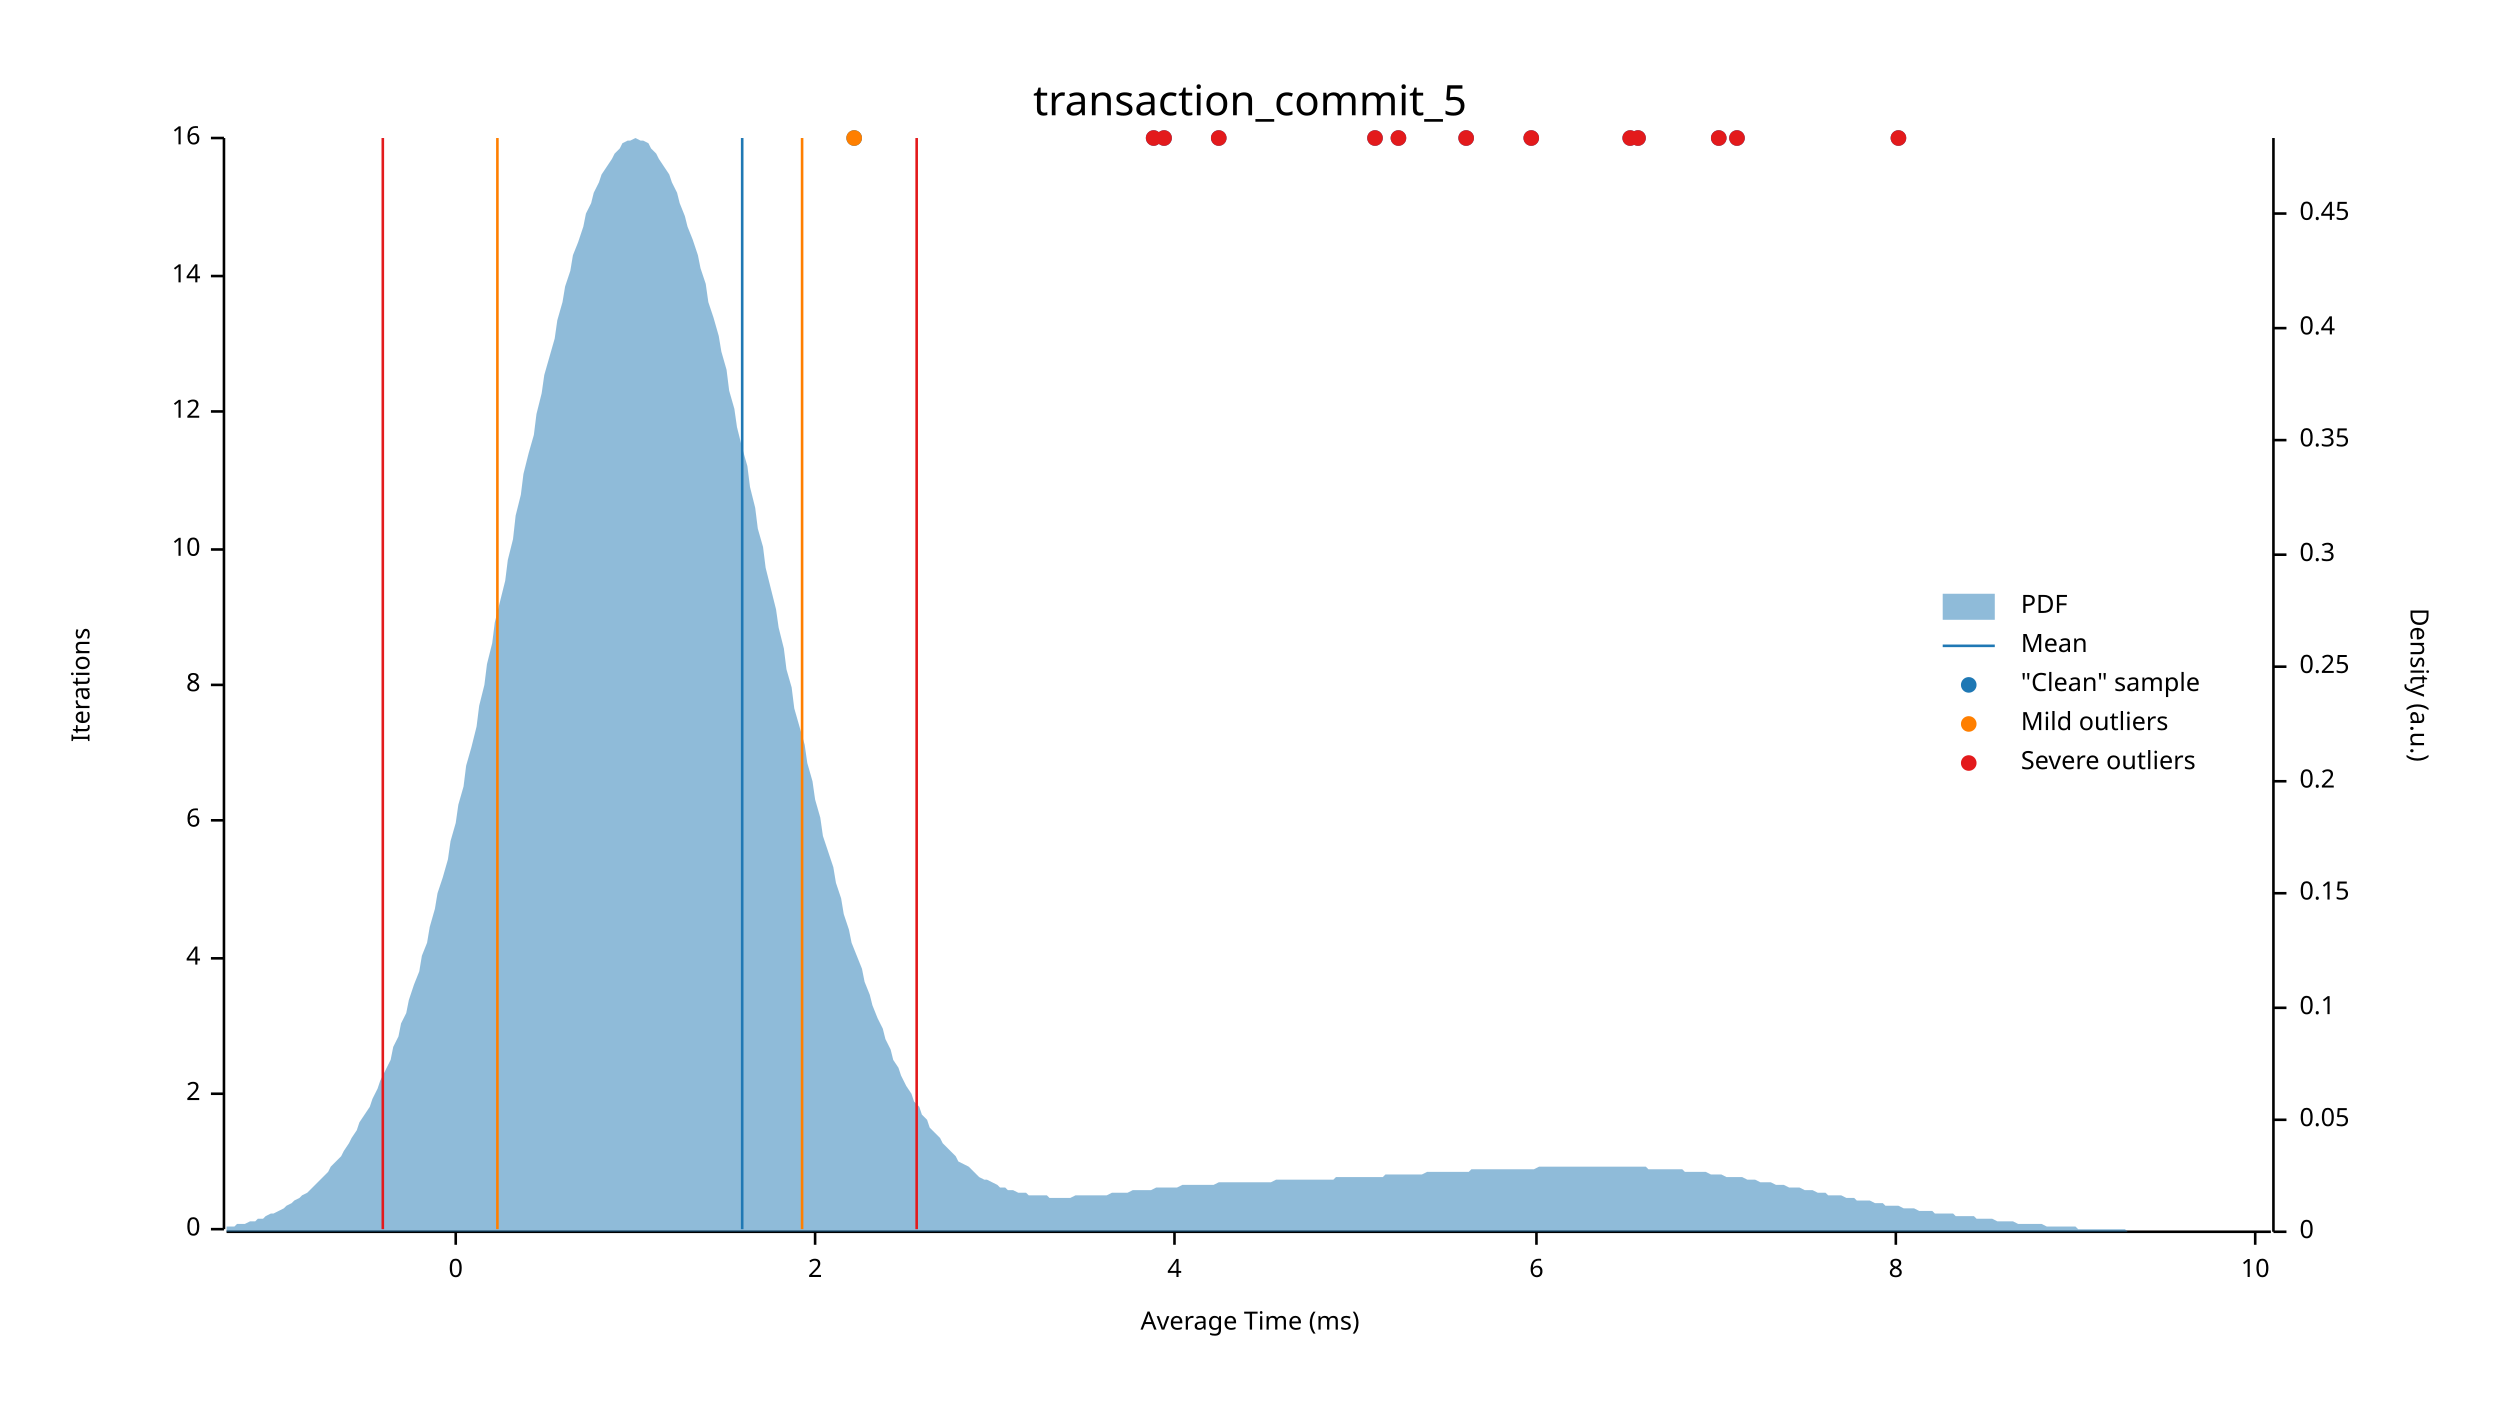
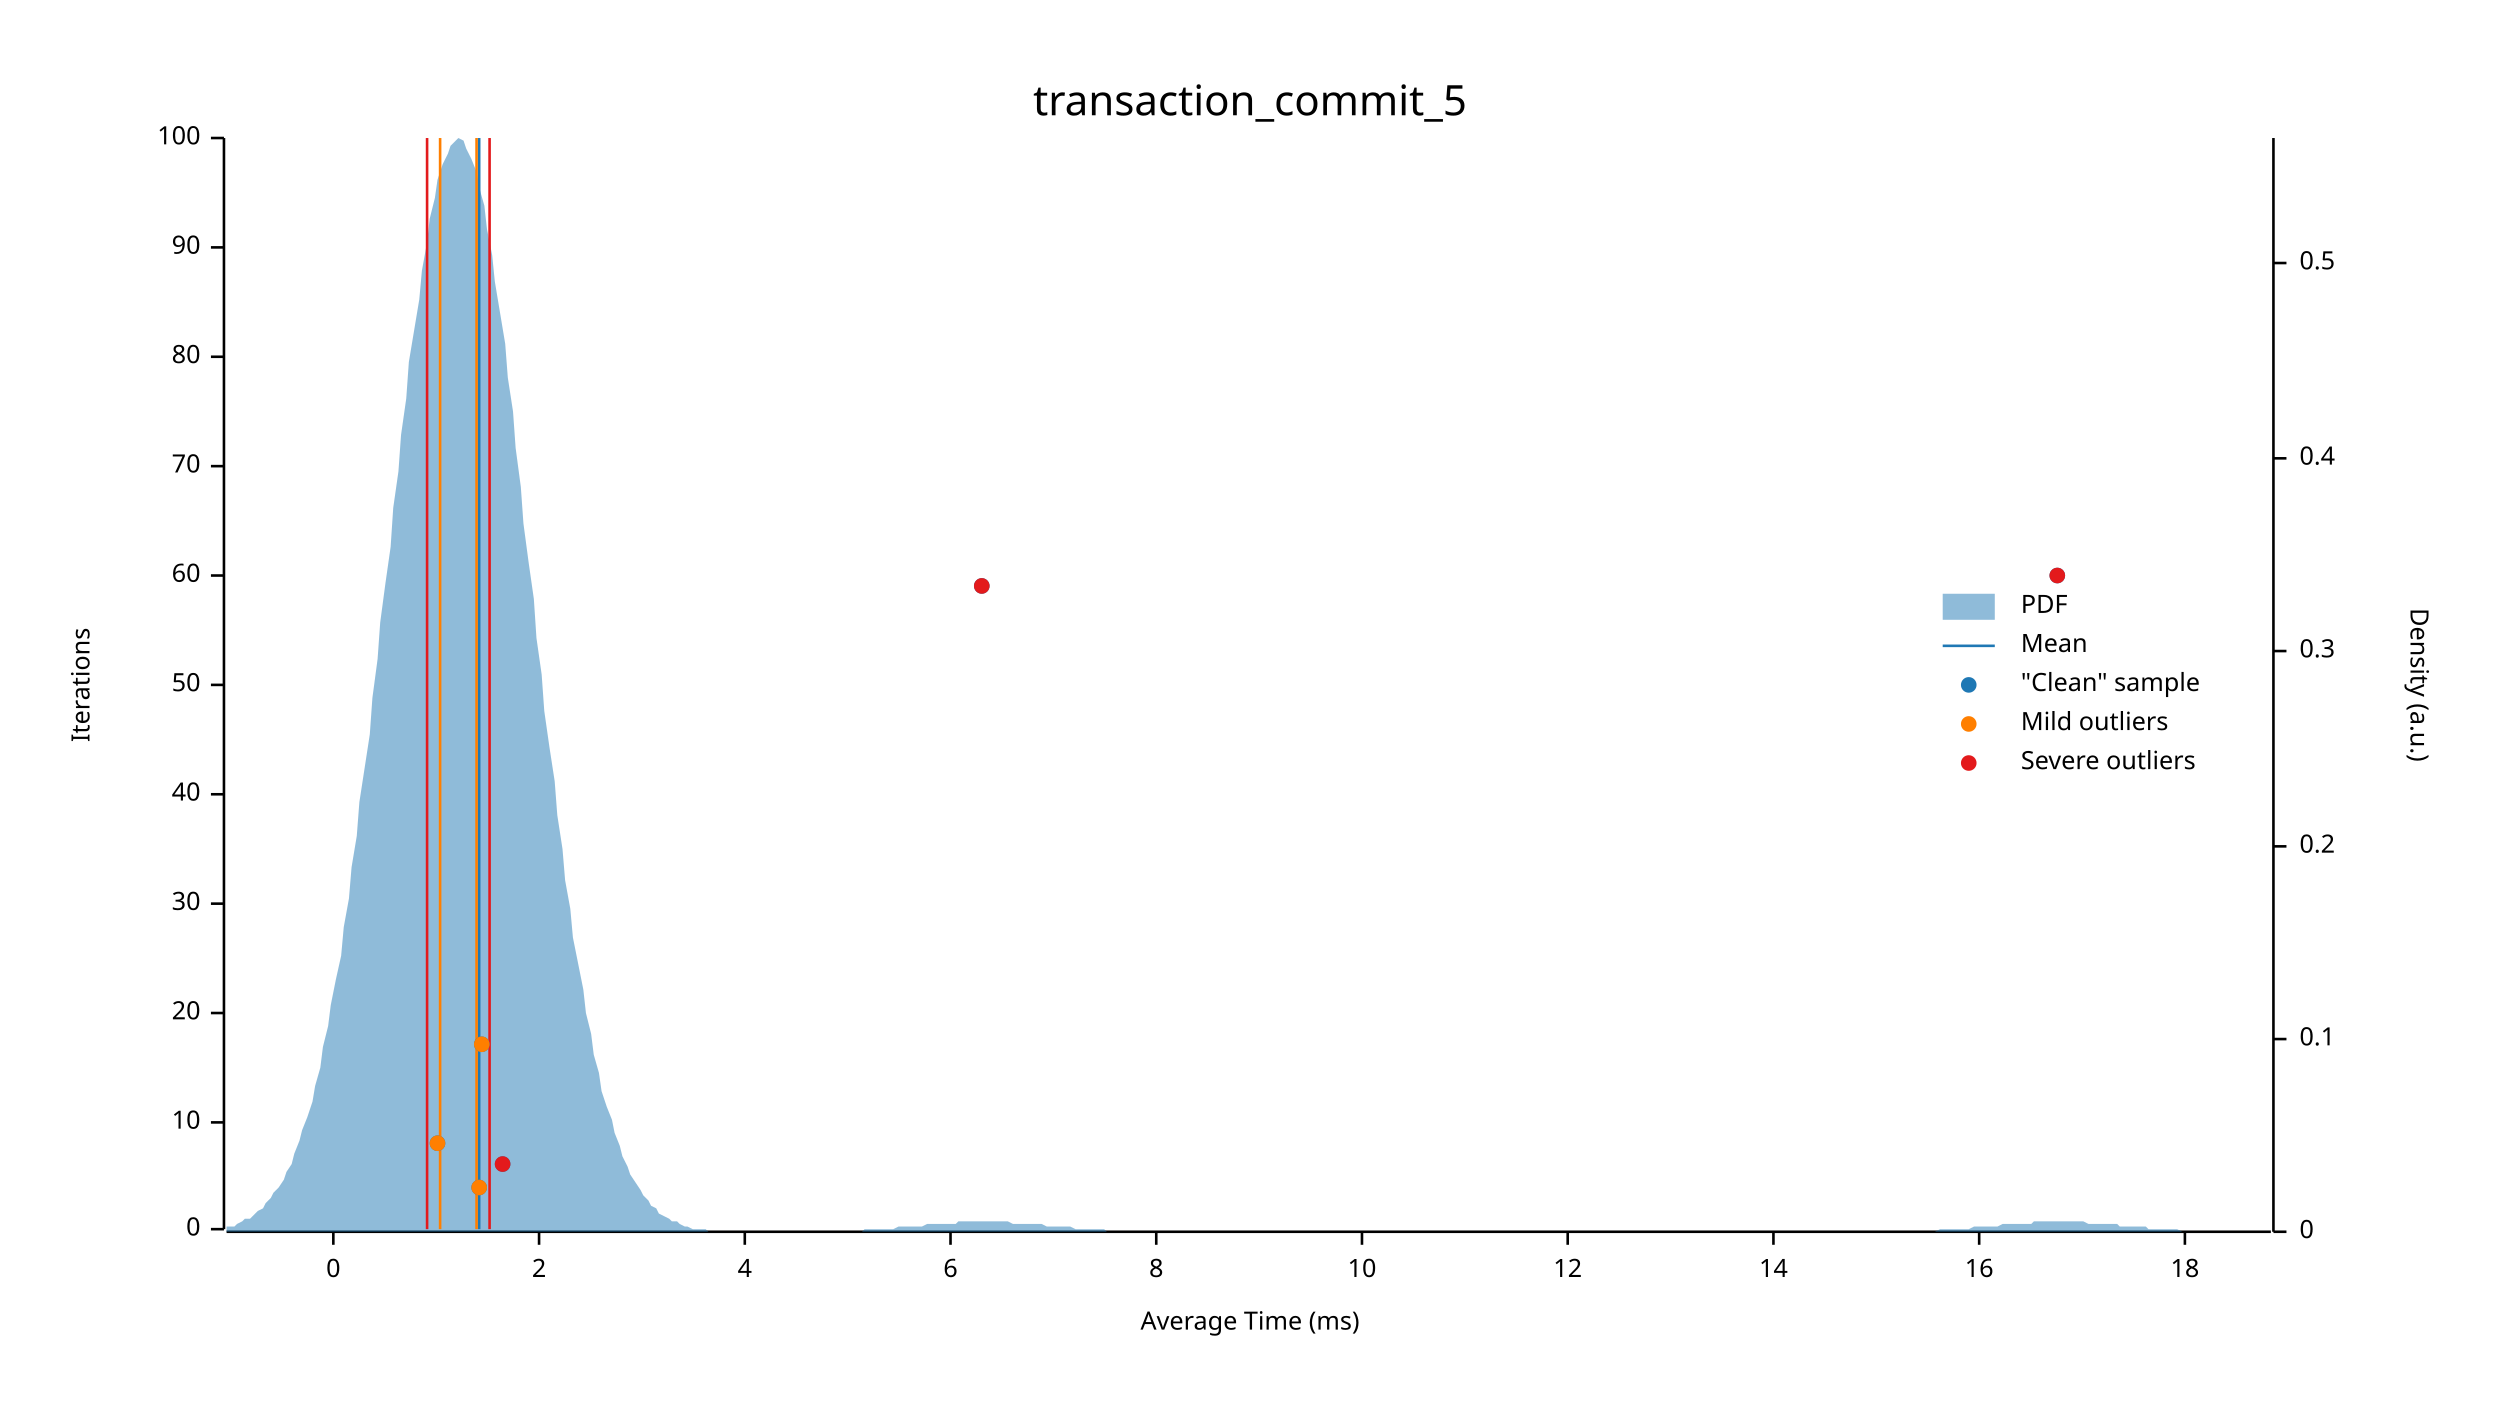
<svg xmlns="http://www.w3.org/2000/svg" width="960" height="540" viewBox="0 0 960 540">
  <text x="480" y="32" dy="0.76em" text-anchor="middle" font-family="sans-serif" font-size="16.129" opacity="1" fill="#000000">
transaction_commit_5
</text>
  <text x="27" y="263" dy="0.76em" text-anchor="middle" font-family="sans-serif" font-size="9.677" opacity="1" fill="#000000" transform="rotate(270, 27, 263)">
Iterations
</text>
  <text x="480" y="513" dy="-0.5ex" text-anchor="middle" font-family="sans-serif" font-size="9.677" opacity="1" fill="#000000">
Average Time (ms)
</text>
  <polyline fill="none" opacity="1" stroke="#000000" stroke-width="1" points="86,53 86,472 " />
  <text x="77" y="472" dy="0.5ex" text-anchor="end" font-family="sans-serif" font-size="9.677" opacity="1" fill="#000000">
0
</text>
  <polyline fill="none" opacity="1" stroke="#000000" stroke-width="1" points="81,472 86,472 " />
-   <text x="77" y="420" dy="0.5ex" text-anchor="end" font-family="sans-serif" font-size="9.677" opacity="1" fill="#000000">
- 2
+   <text x="77" y="431" dy="0.5ex" text-anchor="end" font-family="sans-serif" font-size="9.677" opacity="1" fill="#000000">
+ 10
</text>
-   <polyline fill="none" opacity="1" stroke="#000000" stroke-width="1" points="81,420 86,420 " />
-   <text x="77" y="368" dy="0.5ex" text-anchor="end" font-family="sans-serif" font-size="9.677" opacity="1" fill="#000000">
- 4
+   <polyline fill="none" opacity="1" stroke="#000000" stroke-width="1" points="81,431 86,431 " />
+   <text x="77" y="389" dy="0.5ex" text-anchor="end" font-family="sans-serif" font-size="9.677" opacity="1" fill="#000000">
+ 20
</text>
-   <polyline fill="none" opacity="1" stroke="#000000" stroke-width="1" points="81,368 86,368 " />
-   <text x="77" y="315" dy="0.5ex" text-anchor="end" font-family="sans-serif" font-size="9.677" opacity="1" fill="#000000">
- 6
+   <polyline fill="none" opacity="1" stroke="#000000" stroke-width="1" points="81,389 86,389 " />
+   <text x="77" y="347" dy="0.5ex" text-anchor="end" font-family="sans-serif" font-size="9.677" opacity="1" fill="#000000">
+ 30
</text>
-   <polyline fill="none" opacity="1" stroke="#000000" stroke-width="1" points="81,315 86,315 " />
+   <polyline fill="none" opacity="1" stroke="#000000" stroke-width="1" points="81,347 86,347 " />
+   <text x="77" y="305" dy="0.5ex" text-anchor="end" font-family="sans-serif" font-size="9.677" opacity="1" fill="#000000">
+ 40
+ </text>
+   <polyline fill="none" opacity="1" stroke="#000000" stroke-width="1" points="81,305 86,305 " />
  <text x="77" y="263" dy="0.5ex" text-anchor="end" font-family="sans-serif" font-size="9.677" opacity="1" fill="#000000">
- 8
+ 50
</text>
  <polyline fill="none" opacity="1" stroke="#000000" stroke-width="1" points="81,263 86,263 " />
-   <text x="77" y="211" dy="0.5ex" text-anchor="end" font-family="sans-serif" font-size="9.677" opacity="1" fill="#000000">
- 10
+   <text x="77" y="221" dy="0.5ex" text-anchor="end" font-family="sans-serif" font-size="9.677" opacity="1" fill="#000000">
+ 60
</text>
-   <polyline fill="none" opacity="1" stroke="#000000" stroke-width="1" points="81,211 86,211 " />
-   <text x="77" y="158" dy="0.5ex" text-anchor="end" font-family="sans-serif" font-size="9.677" opacity="1" fill="#000000">
- 12
+   <polyline fill="none" opacity="1" stroke="#000000" stroke-width="1" points="81,221 86,221 " />
+   <text x="77" y="179" dy="0.5ex" text-anchor="end" font-family="sans-serif" font-size="9.677" opacity="1" fill="#000000">
+ 70
</text>
-   <polyline fill="none" opacity="1" stroke="#000000" stroke-width="1" points="81,158 86,158 " />
-   <text x="77" y="106" dy="0.5ex" text-anchor="end" font-family="sans-serif" font-size="9.677" opacity="1" fill="#000000">
- 14
+   <polyline fill="none" opacity="1" stroke="#000000" stroke-width="1" points="81,179 86,179 " />
+   <text x="77" y="137" dy="0.5ex" text-anchor="end" font-family="sans-serif" font-size="9.677" opacity="1" fill="#000000">
+ 80
</text>
-   <polyline fill="none" opacity="1" stroke="#000000" stroke-width="1" points="81,106 86,106 " />
+   <polyline fill="none" opacity="1" stroke="#000000" stroke-width="1" points="81,137 86,137 " />
+   <text x="77" y="95" dy="0.5ex" text-anchor="end" font-family="sans-serif" font-size="9.677" opacity="1" fill="#000000">
+ 90
+ </text>
+   <polyline fill="none" opacity="1" stroke="#000000" stroke-width="1" points="81,95 86,95 " />
  <text x="77" y="53" dy="0.5ex" text-anchor="end" font-family="sans-serif" font-size="9.677" opacity="1" fill="#000000">
- 16
+ 100
</text>
  <polyline fill="none" opacity="1" stroke="#000000" stroke-width="1" points="81,53 86,53 " />
  <polyline fill="none" opacity="1" stroke="#000000" stroke-width="1" points="87,473 872,473 " />
-   <text x="175" y="483" dy="0.76em" text-anchor="middle" font-family="sans-serif" font-size="9.677" opacity="1" fill="#000000">
+   <text x="128" y="483" dy="0.76em" text-anchor="middle" font-family="sans-serif" font-size="9.677" opacity="1" fill="#000000">
0
</text>
-   <polyline fill="none" opacity="1" stroke="#000000" stroke-width="1" points="175,473 175,478 " />
-   <text x="313" y="483" dy="0.76em" text-anchor="middle" font-family="sans-serif" font-size="9.677" opacity="1" fill="#000000">
+   <polyline fill="none" opacity="1" stroke="#000000" stroke-width="1" points="128,473 128,478 " />
+   <text x="207" y="483" dy="0.76em" text-anchor="middle" font-family="sans-serif" font-size="9.677" opacity="1" fill="#000000">
2
</text>
-   <polyline fill="none" opacity="1" stroke="#000000" stroke-width="1" points="313,473 313,478 " />
-   <text x="451" y="483" dy="0.76em" text-anchor="middle" font-family="sans-serif" font-size="9.677" opacity="1" fill="#000000">
+   <polyline fill="none" opacity="1" stroke="#000000" stroke-width="1" points="207,473 207,478 " />
+   <text x="286" y="483" dy="0.76em" text-anchor="middle" font-family="sans-serif" font-size="9.677" opacity="1" fill="#000000">
4
</text>
-   <polyline fill="none" opacity="1" stroke="#000000" stroke-width="1" points="451,473 451,478 " />
-   <text x="590" y="483" dy="0.76em" text-anchor="middle" font-family="sans-serif" font-size="9.677" opacity="1" fill="#000000">
+   <polyline fill="none" opacity="1" stroke="#000000" stroke-width="1" points="286,473 286,478 " />
+   <text x="365" y="483" dy="0.76em" text-anchor="middle" font-family="sans-serif" font-size="9.677" opacity="1" fill="#000000">
6
</text>
-   <polyline fill="none" opacity="1" stroke="#000000" stroke-width="1" points="590,473 590,478 " />
-   <text x="728" y="483" dy="0.76em" text-anchor="middle" font-family="sans-serif" font-size="9.677" opacity="1" fill="#000000">
+   <polyline fill="none" opacity="1" stroke="#000000" stroke-width="1" points="365,473 365,478 " />
+   <text x="444" y="483" dy="0.76em" text-anchor="middle" font-family="sans-serif" font-size="9.677" opacity="1" fill="#000000">
8
</text>
-   <polyline fill="none" opacity="1" stroke="#000000" stroke-width="1" points="728,473 728,478 " />
-   <text x="866" y="483" dy="0.76em" text-anchor="middle" font-family="sans-serif" font-size="9.677" opacity="1" fill="#000000">
+   <polyline fill="none" opacity="1" stroke="#000000" stroke-width="1" points="444,473 444,478 " />
+   <text x="523" y="483" dy="0.76em" text-anchor="middle" font-family="sans-serif" font-size="9.677" opacity="1" fill="#000000">
10
</text>
-   <polyline fill="none" opacity="1" stroke="#000000" stroke-width="1" points="866,473 866,478 " />
+   <polyline fill="none" opacity="1" stroke="#000000" stroke-width="1" points="523,473 523,478 " />
+   <text x="602" y="483" dy="0.76em" text-anchor="middle" font-family="sans-serif" font-size="9.677" opacity="1" fill="#000000">
+ 12
+ </text>
+   <polyline fill="none" opacity="1" stroke="#000000" stroke-width="1" points="602,473 602,478 " />
+   <text x="681" y="483" dy="0.76em" text-anchor="middle" font-family="sans-serif" font-size="9.677" opacity="1" fill="#000000">
+ 14
+ </text>
+   <polyline fill="none" opacity="1" stroke="#000000" stroke-width="1" points="681,473 681,478 " />
+   <text x="760" y="483" dy="0.76em" text-anchor="middle" font-family="sans-serif" font-size="9.677" opacity="1" fill="#000000">
+ 16
+ </text>
+   <polyline fill="none" opacity="1" stroke="#000000" stroke-width="1" points="760,473 760,478 " />
+   <text x="839" y="483" dy="0.76em" text-anchor="middle" font-family="sans-serif" font-size="9.677" opacity="1" fill="#000000">
+ 18
+ </text>
+   <polyline fill="none" opacity="1" stroke="#000000" stroke-width="1" points="839,473 839,478 " />
  <text x="933" y="263" dy="0.76em" text-anchor="middle" font-family="sans-serif" font-size="9.677" opacity="1" fill="#000000" transform="rotate(90, 933, 263)">
Density (a.u.)
</text>
  <polyline fill="none" opacity="1" stroke="#000000" stroke-width="1" points="873,53 873,473 " />
  <text x="883" y="473" dy="0.5ex" text-anchor="start" font-family="sans-serif" font-size="9.677" opacity="1" fill="#000000">
0
</text>
  <polyline fill="none" opacity="1" stroke="#000000" stroke-width="1" points="873,473 878,473 " />
-   <text x="883" y="430" dy="0.5ex" text-anchor="start" font-family="sans-serif" font-size="9.677" opacity="1" fill="#000000">
- 0.05
- </text>
-   <polyline fill="none" opacity="1" stroke="#000000" stroke-width="1" points="873,430 878,430 " />
-   <text x="883" y="387" dy="0.5ex" text-anchor="start" font-family="sans-serif" font-size="9.677" opacity="1" fill="#000000">
+   <text x="883" y="399" dy="0.5ex" text-anchor="start" font-family="sans-serif" font-size="9.677" opacity="1" fill="#000000">
0.1
</text>
-   <polyline fill="none" opacity="1" stroke="#000000" stroke-width="1" points="873,387 878,387 " />
-   <text x="883" y="343" dy="0.5ex" text-anchor="start" font-family="sans-serif" font-size="9.677" opacity="1" fill="#000000">
- 0.15
- </text>
-   <polyline fill="none" opacity="1" stroke="#000000" stroke-width="1" points="873,343 878,343 " />
-   <text x="883" y="300" dy="0.5ex" text-anchor="start" font-family="sans-serif" font-size="9.677" opacity="1" fill="#000000">
+   <polyline fill="none" opacity="1" stroke="#000000" stroke-width="1" points="873,399 878,399 " />
+   <text x="883" y="325" dy="0.5ex" text-anchor="start" font-family="sans-serif" font-size="9.677" opacity="1" fill="#000000">
0.2
</text>
-   <polyline fill="none" opacity="1" stroke="#000000" stroke-width="1" points="873,300 878,300 " />
-   <text x="883" y="256" dy="0.5ex" text-anchor="start" font-family="sans-serif" font-size="9.677" opacity="1" fill="#000000">
- 0.25
- </text>
-   <polyline fill="none" opacity="1" stroke="#000000" stroke-width="1" points="873,256 878,256 " />
-   <text x="883" y="213" dy="0.5ex" text-anchor="start" font-family="sans-serif" font-size="9.677" opacity="1" fill="#000000">
+   <polyline fill="none" opacity="1" stroke="#000000" stroke-width="1" points="873,325 878,325 " />
+   <text x="883" y="250" dy="0.5ex" text-anchor="start" font-family="sans-serif" font-size="9.677" opacity="1" fill="#000000">
0.3
</text>
-   <polyline fill="none" opacity="1" stroke="#000000" stroke-width="1" points="873,213 878,213 " />
-   <text x="883" y="169" dy="0.5ex" text-anchor="start" font-family="sans-serif" font-size="9.677" opacity="1" fill="#000000">
- 0.35
- </text>
-   <polyline fill="none" opacity="1" stroke="#000000" stroke-width="1" points="873,169 878,169 " />
-   <text x="883" y="126" dy="0.5ex" text-anchor="start" font-family="sans-serif" font-size="9.677" opacity="1" fill="#000000">
+   <polyline fill="none" opacity="1" stroke="#000000" stroke-width="1" points="873,250 878,250 " />
+   <text x="883" y="176" dy="0.5ex" text-anchor="start" font-family="sans-serif" font-size="9.677" opacity="1" fill="#000000">
0.4
</text>
-   <polyline fill="none" opacity="1" stroke="#000000" stroke-width="1" points="873,126 878,126 " />
-   <text x="883" y="82" dy="0.5ex" text-anchor="start" font-family="sans-serif" font-size="9.677" opacity="1" fill="#000000">
- 0.45
+   <polyline fill="none" opacity="1" stroke="#000000" stroke-width="1" points="873,176 878,176 " />
+   <text x="883" y="101" dy="0.5ex" text-anchor="start" font-family="sans-serif" font-size="9.677" opacity="1" fill="#000000">
+ 0.5
</text>
-   <polyline fill="none" opacity="1" stroke="#000000" stroke-width="1" points="873,82 878,82 " />
-   <polygon opacity="0.5" fill="#1F78B4" points="87,471 88,471 90,471 91,470 93,470 94,470 96,469 98,469 99,468 101,468 102,467 104,466 105,466 107,465 109,464 110,463 112,462 113,461 115,460 116,459 118,458 120,456 121,455 123,453 124,452 126,450 127,448 129,446 131,444 132,442 134,439 135,437 137,434 138,431 140,428 142,425 143,422 145,418 146,415 148,411 150,407 151,402 153,398 154,393 156,389 157,384 159,378 161,373 162,367 164,362 165,356 167,349 168,343 170,337 172,330 173,323 175,316 176,309 178,302 179,294 181,287 183,279 184,271 186,263 187,255 189,247 190,239 192,231 194,223 195,215 197,207 198,198 200,190 201,182 203,174 205,167 206,159 208,151 209,144 211,137 213,130 214,123 216,116 217,110 219,104 220,98 222,93 224,87 225,82 227,78 228,74 230,70 231,67 233,64 235,61 236,59 238,57 239,55 241,54 242,54 244,53 246,54 247,54 249,55 250,57 252,59 253,61 255,64 257,67 258,70 260,74 261,78 263,83 264,87 266,92 268,98 269,103 271,109 272,116 274,122 276,129 277,135 279,142 280,150 282,157 283,164 285,172 287,179 288,187 290,195 291,203 293,210 294,218 296,226 298,234 299,241 301,249 302,257 304,264 305,272 307,279 309,286 310,293 312,300 313,307 315,314 316,321 318,327 320,333 321,339 323,345 324,351 326,357 327,362 329,367 331,372 332,377 334,382 335,386 337,391 339,395 340,399 342,403 343,407 345,410 346,413 348,417 350,420 351,423 353,425 354,428 356,430 357,433 359,435 361,437 362,439 364,441 365,442 367,444 368,446 370,447 372,448 373,449 375,451 376,452 378,453 379,453 381,454 383,455 384,456 386,456 387,457 389,457 391,458 392,458 394,458 395,459 397,459 398,459 400,459 402,459 403,460 405,460 406,460 408,460 409,460 411,460 413,459 414,459 416,459 417,459 419,459 420,459 422,459 424,459 425,459 427,458 428,458 430,458 431,458 433,458 435,457 436,457 438,457 439,457 441,457 442,457 444,456 446,456 447,456 449,456 450,456 452,456 454,455 455,455 457,455 458,455 460,455 461,455 463,455 465,455 466,455 468,454 469,454 471,454 472,454 474,454 476,454 477,454 479,454 480,454 482,454 483,454 485,454 487,454 488,454 490,453 491,453 493,453 494,453 496,453 498,453 499,453 501,453 502,453 504,453 505,453 507,453 509,453 510,453 512,453 513,452 515,452 517,452 518,452 520,452 521,452 523,452 524,452 526,452 528,452 529,452 531,452 532,451 534,451 535,451 537,451 539,451 540,451 542,451 543,451 545,451 546,451 548,450 550,450 551,450 553,450 554,450 556,450 557,450 559,450 561,450 562,450 564,450 565,449 567,449 568,449 570,449 572,449 573,449 575,449 576,449 578,449 580,449 581,449 583,449 584,449 586,449 587,449 589,449 591,448 592,448 594,448 595,448 597,448 598,448 600,448 602,448 603,448 605,448 606,448 608,448 609,448 611,448 613,448 614,448 616,448 617,448 619,448 620,448 622,448 624,448 625,448 627,448 628,448 630,448 632,448 633,449 635,449 636,449 638,449 639,449 641,449 643,449 644,449 646,449 647,450 649,450 650,450 652,450 654,450 655,450 657,451 658,451 660,451 661,451 663,452 665,452 666,452 668,452 669,452 671,453 672,453 674,453 676,454 677,454 679,454 680,454 682,455 683,455 685,455 687,456 688,456 690,456 691,456 693,457 695,457 696,457 698,458 699,458 701,458 702,459 704,459 706,459 707,459 709,460 710,460 712,460 713,461 715,461 717,461 718,461 720,462 721,462 723,462 724,463 726,463 728,463 729,463 731,464 732,464 734,464 735,464 737,465 739,465 740,465 742,465 743,466 745,466 746,466 748,466 750,466 751,467 753,467 754,467 756,467 758,467 759,468 761,468 762,468 764,468 765,468 767,469 769,469 770,469 772,469 773,469 775,470 776,470 778,470 780,470 781,470 783,470 784,470 786,471 787,471 789,471 791,471 792,471 794,471 795,471 797,471 798,472 800,472 802,472 803,472 805,472 806,472 808,472 809,472 811,472 813,472 814,472 816,472 817,473 819,473 821,473 822,473 824,473 825,473 827,473 828,473 830,473 832,473 833,473 835,473 836,473 838,473 839,473 841,473 843,473 844,473 846,473 847,473 849,473 850,473 852,473 854,473 855,473 857,473 858,473 860,473 861,473 863,473 865,473 866,473 868,473 869,473 871,473 873,473 873,473 87,473 " />
-   <polyline fill="none" opacity="1" stroke="#1F78B4" stroke-width="1" points="285,472 285,53 " />
-   <polyline fill="none" opacity="1" stroke="#FF7F00" stroke-width="1" points="191,472 191,53 " />
-   <polyline fill="none" opacity="1" stroke="#FF7F00" stroke-width="1" points="308,472 308,53 " />
-   <polyline fill="none" opacity="1" stroke="#E31A1C" stroke-width="1" points="147,472 147,53 " />
-   <polyline fill="none" opacity="1" stroke="#E31A1C" stroke-width="1" points="352,472 352,53 " />
-   <circle cx="468" cy="53" r="3" opacity="1" fill="#1F78B4" stroke="none" stroke-width="1" />
-   <circle cx="537" cy="53" r="3" opacity="1" fill="#1F78B4" stroke="none" stroke-width="1" />
-   <circle cx="563" cy="53" r="3" opacity="1" fill="#1F78B4" stroke="none" stroke-width="1" />
-   <circle cx="447" cy="53" r="3" opacity="1" fill="#1F78B4" stroke="none" stroke-width="1" />
-   <circle cx="588" cy="53" r="3" opacity="1" fill="#1F78B4" stroke="none" stroke-width="1" />
-   <circle cx="328" cy="53" r="3" opacity="1" fill="#1F78B4" stroke="none" stroke-width="1" />
-   <circle cx="528" cy="53" r="3" opacity="1" fill="#1F78B4" stroke="none" stroke-width="1" />
-   <circle cx="629" cy="53" r="3" opacity="1" fill="#1F78B4" stroke="none" stroke-width="1" />
-   <circle cx="626" cy="53" r="3" opacity="1" fill="#1F78B4" stroke="none" stroke-width="1" />
-   <circle cx="667" cy="53" r="3" opacity="1" fill="#1F78B4" stroke="none" stroke-width="1" />
-   <circle cx="443" cy="53" r="3" opacity="1" fill="#1F78B4" stroke="none" stroke-width="1" />
-   <circle cx="660" cy="53" r="3" opacity="1" fill="#1F78B4" stroke="none" stroke-width="1" />
-   <circle cx="729" cy="53" r="3" opacity="1" fill="#1F78B4" stroke="none" stroke-width="1" />
-   <circle cx="328" cy="53" r="3" opacity="1" fill="#FF7F00" stroke="none" stroke-width="1" />
-   <circle cx="468" cy="53" r="3" opacity="1" fill="#E31A1C" stroke="none" stroke-width="1" />
-   <circle cx="537" cy="53" r="3" opacity="1" fill="#E31A1C" stroke="none" stroke-width="1" />
-   <circle cx="563" cy="53" r="3" opacity="1" fill="#E31A1C" stroke="none" stroke-width="1" />
-   <circle cx="447" cy="53" r="3" opacity="1" fill="#E31A1C" stroke="none" stroke-width="1" />
-   <circle cx="588" cy="53" r="3" opacity="1" fill="#E31A1C" stroke="none" stroke-width="1" />
-   <circle cx="528" cy="53" r="3" opacity="1" fill="#E31A1C" stroke="none" stroke-width="1" />
-   <circle cx="629" cy="53" r="3" opacity="1" fill="#E31A1C" stroke="none" stroke-width="1" />
-   <circle cx="626" cy="53" r="3" opacity="1" fill="#E31A1C" stroke="none" stroke-width="1" />
-   <circle cx="667" cy="53" r="3" opacity="1" fill="#E31A1C" stroke="none" stroke-width="1" />
-   <circle cx="443" cy="53" r="3" opacity="1" fill="#E31A1C" stroke="none" stroke-width="1" />
-   <circle cx="660" cy="53" r="3" opacity="1" fill="#E31A1C" stroke="none" stroke-width="1" />
-   <circle cx="729" cy="53" r="3" opacity="1" fill="#E31A1C" stroke="none" stroke-width="1" />
+   <polyline fill="none" opacity="1" stroke="#000000" stroke-width="1" points="873,101 878,101 " />
+   <polygon opacity="0.5" fill="#1F78B4" points="87,471 88,471 90,471 91,470 93,469 94,468 96,468 98,466 99,465 101,464 102,462 104,460 105,458 107,456 109,453 110,450 112,447 113,443 115,438 116,434 118,429 120,423 121,417 123,410 124,402 126,394 127,386 129,376 131,367 132,356 134,345 135,333 137,321 138,308 140,295 142,282 143,268 145,253 146,239 148,224 150,210 151,195 153,181 154,167 156,153 157,139 159,127 161,115 162,104 164,93 165,84 167,76 168,69 170,63 172,59 173,56 175,54 176,53 178,54 179,57 181,61 183,66 184,72 186,79 187,88 189,98 190,108 192,120 194,132 195,145 197,158 198,172 200,187 201,201 203,216 205,230 206,245 208,259 209,273 211,287 213,300 214,313 216,326 217,338 219,349 220,360 222,370 224,380 225,389 227,397 228,405 230,412 231,419 233,425 235,430 236,435 238,440 239,444 241,448 242,451 244,454 246,457 247,459 249,461 250,463 252,464 253,466 255,467 257,468 258,469 260,469 261,470 263,471 264,471 266,472 268,472 269,472 271,472 272,473 274,473 276,473 277,473 279,473 280,473 282,473 283,473 285,473 287,473 288,473 290,473 291,473 293,473 294,473 296,473 298,473 299,473 301,473 302,473 304,473 305,473 307,473 309,473 310,473 312,473 313,473 315,473 316,473 318,473 320,473 321,473 323,473 324,473 326,473 327,473 329,473 331,473 332,472 334,472 335,472 337,472 339,472 340,472 342,472 343,472 345,471 346,471 348,471 350,471 351,471 353,471 354,471 356,470 357,470 359,470 361,470 362,470 364,470 365,470 367,470 368,469 370,469 372,469 373,469 375,469 376,469 378,469 379,469 381,469 383,469 384,469 386,469 387,469 389,470 391,470 392,470 394,470 395,470 397,470 398,470 400,470 402,471 403,471 405,471 406,471 408,471 409,471 411,471 413,472 414,472 416,472 417,472 419,472 420,472 422,472 424,472 425,473 427,473 428,473 430,473 431,473 433,473 435,473 436,473 438,473 439,473 441,473 442,473 444,473 446,473 447,473 449,473 450,473 452,473 454,473 455,473 457,473 458,473 460,473 461,473 463,473 465,473 466,473 468,473 469,473 471,473 472,473 474,473 476,473 477,473 479,473 480,473 482,473 483,473 485,473 487,473 488,473 490,473 491,473 493,473 494,473 496,473 498,473 499,473 501,473 502,473 504,473 505,473 507,473 509,473 510,473 512,473 513,473 515,473 517,473 518,473 520,473 521,473 523,473 524,473 526,473 528,473 529,473 531,473 532,473 534,473 535,473 537,473 539,473 540,473 542,473 543,473 545,473 546,473 548,473 550,473 551,473 553,473 554,473 556,473 557,473 559,473 561,473 562,473 564,473 565,473 567,473 568,473 570,473 572,473 573,473 575,473 576,473 578,473 580,473 581,473 583,473 584,473 586,473 587,473 589,473 591,473 592,473 594,473 595,473 597,473 598,473 600,473 602,473 603,473 605,473 606,473 608,473 609,473 611,473 613,473 614,473 616,473 617,473 619,473 620,473 622,473 624,473 625,473 627,473 628,473 630,473 632,473 633,473 635,473 636,473 638,473 639,473 641,473 643,473 644,473 646,473 647,473 649,473 650,473 652,473 654,473 655,473 657,473 658,473 660,473 661,473 663,473 665,473 666,473 668,473 669,473 671,473 672,473 674,473 676,473 677,473 679,473 680,473 682,473 683,473 685,473 687,473 688,473 690,473 691,473 693,473 695,473 696,473 698,473 699,473 701,473 702,473 704,473 706,473 707,473 709,473 710,473 712,473 713,473 715,473 717,473 718,473 720,473 721,473 723,473 724,473 726,473 728,473 729,473 731,473 732,473 734,473 735,473 737,473 739,473 740,473 742,473 743,473 745,472 746,472 748,472 750,472 751,472 753,472 754,472 756,472 758,471 759,471 761,471 762,471 764,471 765,471 767,471 769,470 770,470 772,470 773,470 775,470 776,470 778,470 780,470 781,469 783,469 784,469 786,469 787,469 789,469 791,469 792,469 794,469 795,469 797,469 798,469 800,469 802,470 803,470 805,470 806,470 808,470 809,470 811,470 813,470 814,471 816,471 817,471 819,471 821,471 822,471 824,471 825,472 827,472 828,472 830,472 832,472 833,472 835,472 836,472 838,473 839,473 841,473 843,473 844,473 846,473 847,473 849,473 850,473 852,473 854,473 855,473 857,473 858,473 860,473 861,473 863,473 865,473 866,473 868,473 869,473 871,473 873,473 873,473 87,473 " />
+   <polyline fill="none" opacity="1" stroke="#1F78B4" stroke-width="1" points="184,472 184,53 " />
+   <polyline fill="none" opacity="1" stroke="#FF7F00" stroke-width="1" points="169,472 169,53 " />
+   <polyline fill="none" opacity="1" stroke="#FF7F00" stroke-width="1" points="183,472 183,53 " />
+   <polyline fill="none" opacity="1" stroke="#E31A1C" stroke-width="1" points="164,472 164,53 " />
+   <polyline fill="none" opacity="1" stroke="#E31A1C" stroke-width="1" points="188,472 188,53 " />
+   <circle cx="184" cy="456" r="3" opacity="1" fill="#1F78B4" stroke="none" stroke-width="1" />
+   <circle cx="193" cy="447" r="3" opacity="1" fill="#1F78B4" stroke="none" stroke-width="1" />
+   <circle cx="168" cy="439" r="3" opacity="1" fill="#1F78B4" stroke="none" stroke-width="1" />
+   <circle cx="185" cy="401" r="3" opacity="1" fill="#1F78B4" stroke="none" stroke-width="1" />
+   <circle cx="377" cy="225" r="3" opacity="1" fill="#1F78B4" stroke="none" stroke-width="1" />
+   <circle cx="790" cy="221" r="3" opacity="1" fill="#1F78B4" stroke="none" stroke-width="1" />
+   <circle cx="184" cy="456" r="3" opacity="1" fill="#FF7F00" stroke="none" stroke-width="1" />
+   <circle cx="168" cy="439" r="3" opacity="1" fill="#FF7F00" stroke="none" stroke-width="1" />
+   <circle cx="185" cy="401" r="3" opacity="1" fill="#FF7F00" stroke="none" stroke-width="1" />
+   <circle cx="193" cy="447" r="3" opacity="1" fill="#E31A1C" stroke="none" stroke-width="1" />
+   <circle cx="377" cy="225" r="3" opacity="1" fill="#E31A1C" stroke="none" stroke-width="1" />
+   <circle cx="790" cy="221" r="3" opacity="1" fill="#E31A1C" stroke="none" stroke-width="1" />
  <text x="776" y="228" dy="0.76em" text-anchor="start" font-family="sans-serif" font-size="9.677" opacity="1" fill="#000000">
PDF
</text>
  <text x="776" y="243" dy="0.76em" text-anchor="start" font-family="sans-serif" font-size="9.677" opacity="1" fill="#000000">
Mean
</text>
  <text x="776" y="258" dy="0.76em" text-anchor="start" font-family="sans-serif" font-size="9.677" opacity="1" fill="#000000">
"Clean" sample
</text>
  <text x="776" y="273" dy="0.76em" text-anchor="start" font-family="sans-serif" font-size="9.677" opacity="1" fill="#000000">
Mild outliers
</text>
  <text x="776" y="288" dy="0.76em" text-anchor="start" font-family="sans-serif" font-size="9.677" opacity="1" fill="#000000">
Severe outliers
</text>
  <rect x="746" y="228" width="20" height="10" opacity="0.5" fill="#1F78B4" stroke="none" />
  <polyline fill="none" opacity="1" stroke="#1F78B4" stroke-width="1" points="746,248 766,248 " />
  <circle cx="756" cy="263" r="3" opacity="1" fill="#1F78B4" stroke="none" stroke-width="1" />
  <circle cx="756" cy="278" r="3" opacity="1" fill="#FF7F00" stroke="none" stroke-width="1" />
  <circle cx="756" cy="293" r="3" opacity="1" fill="#E31A1C" stroke="none" stroke-width="1" />
</svg>
